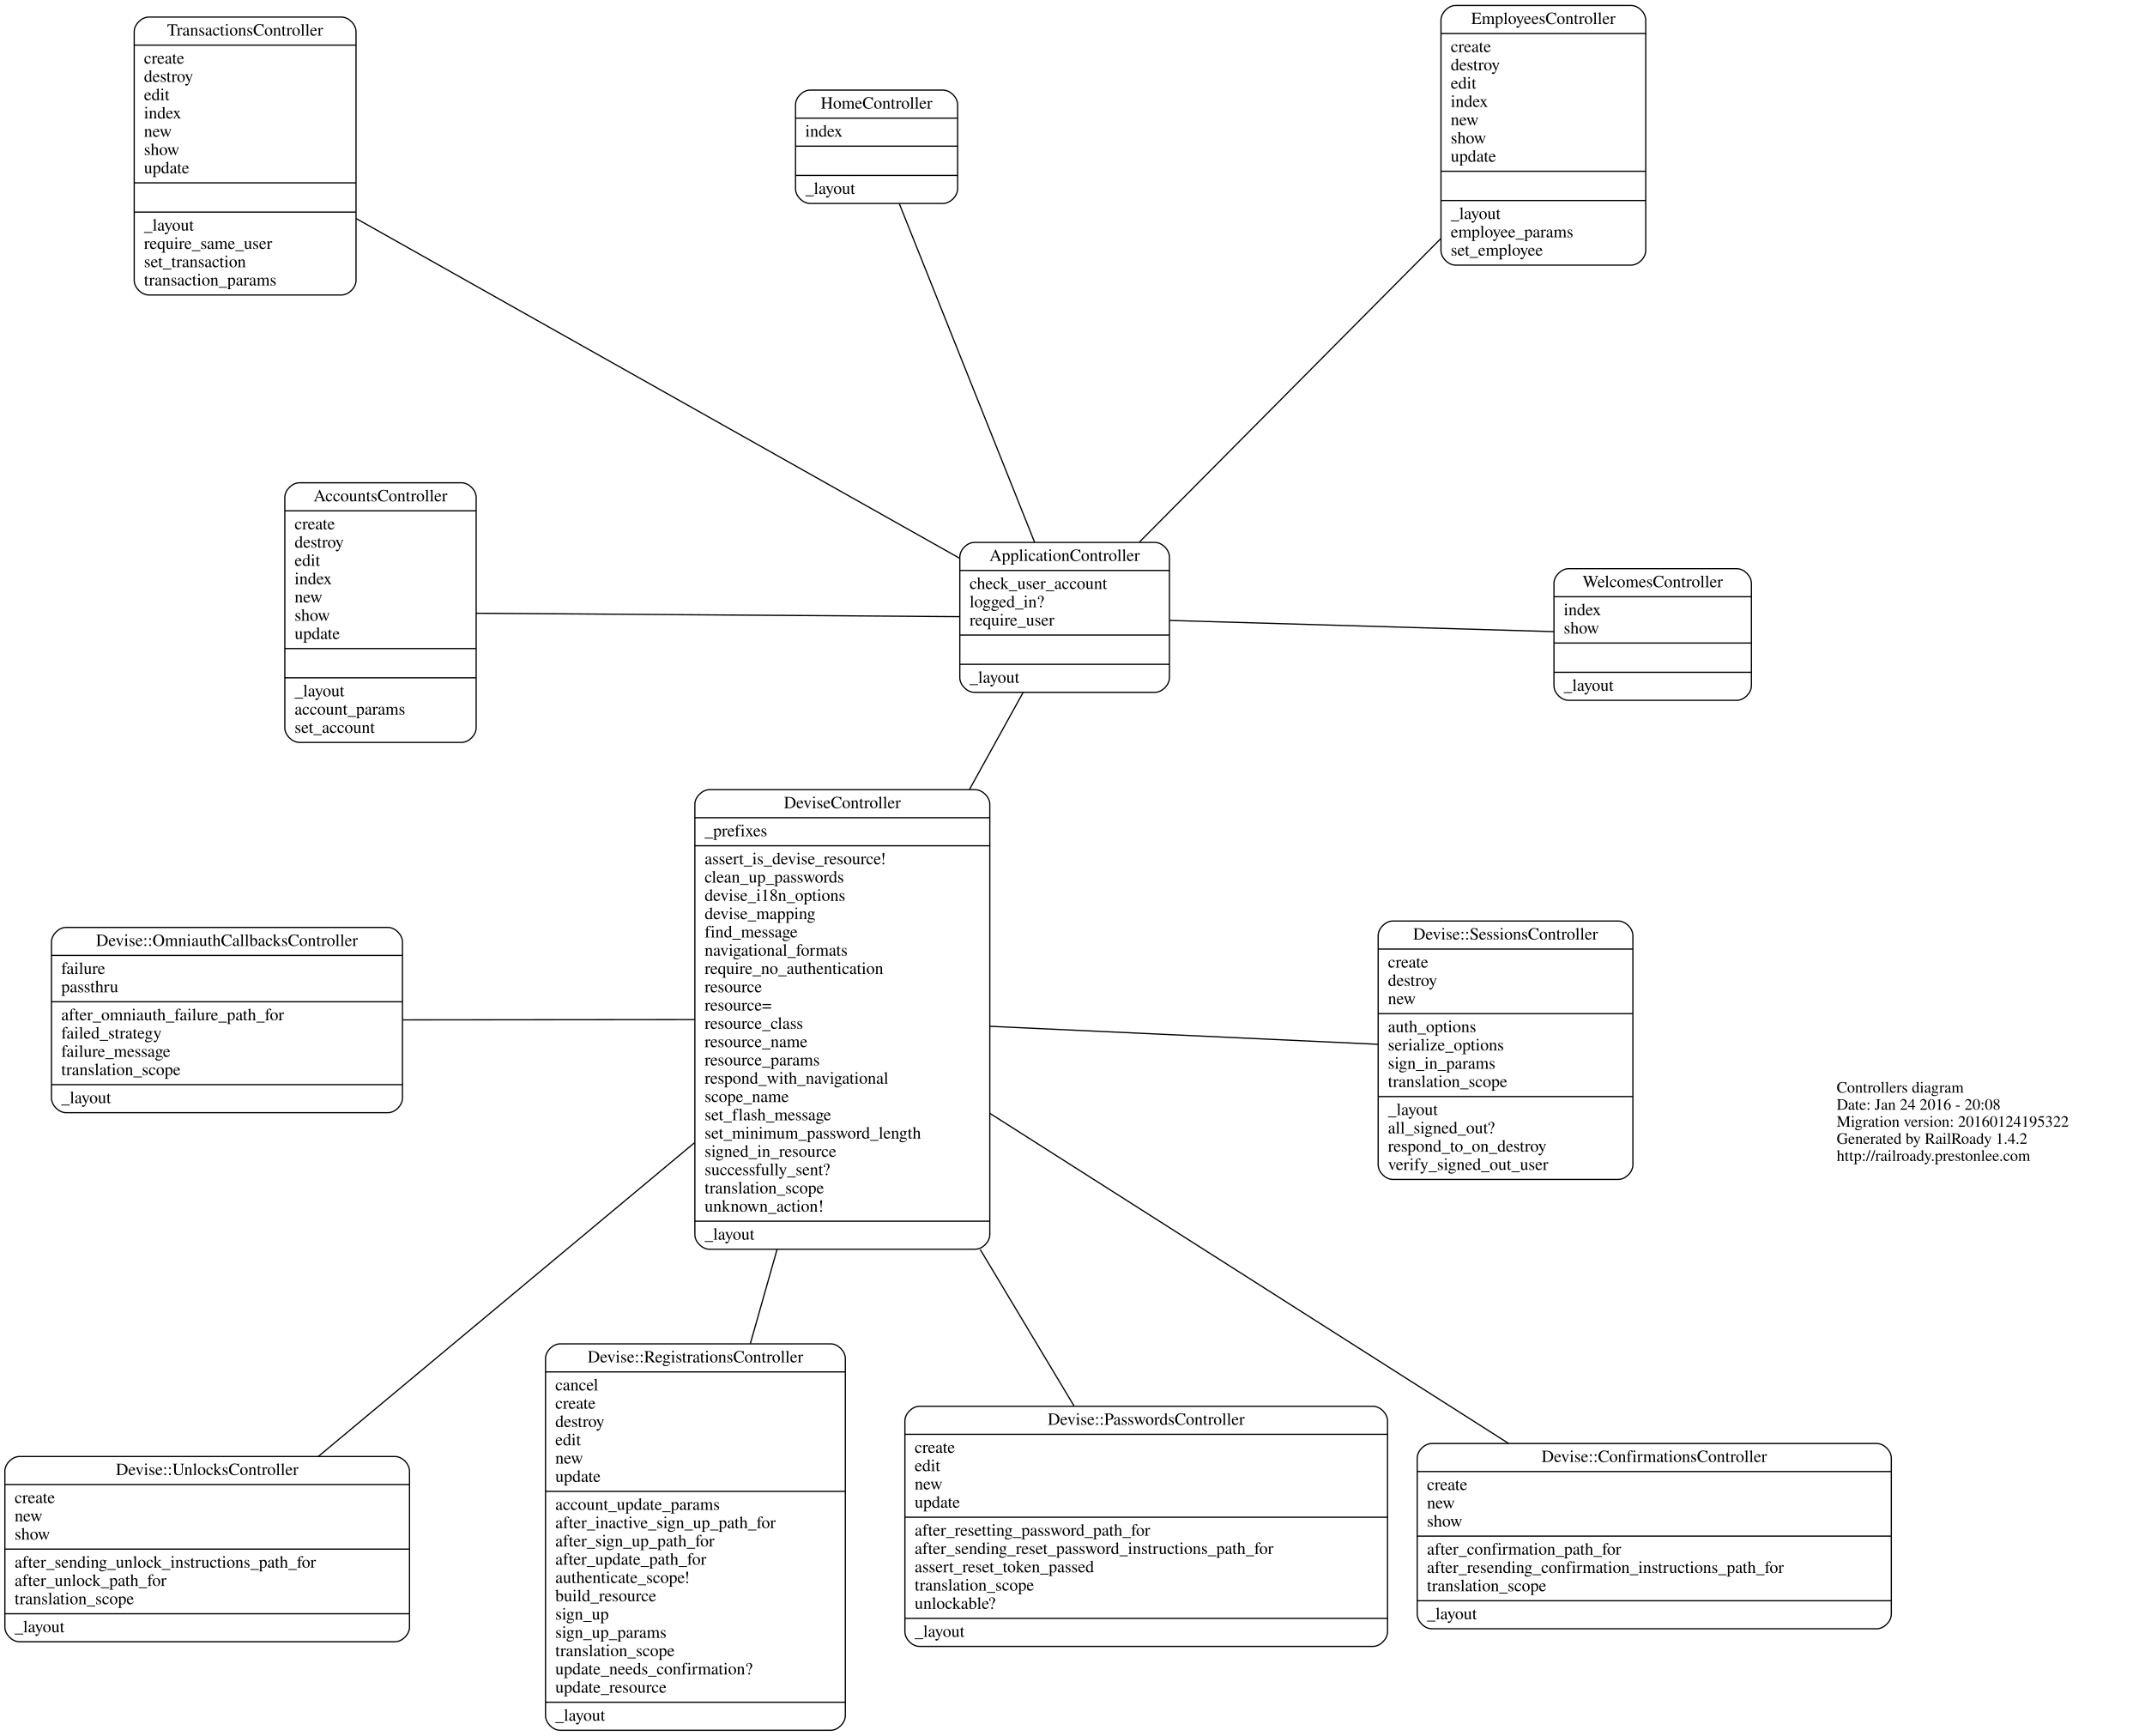
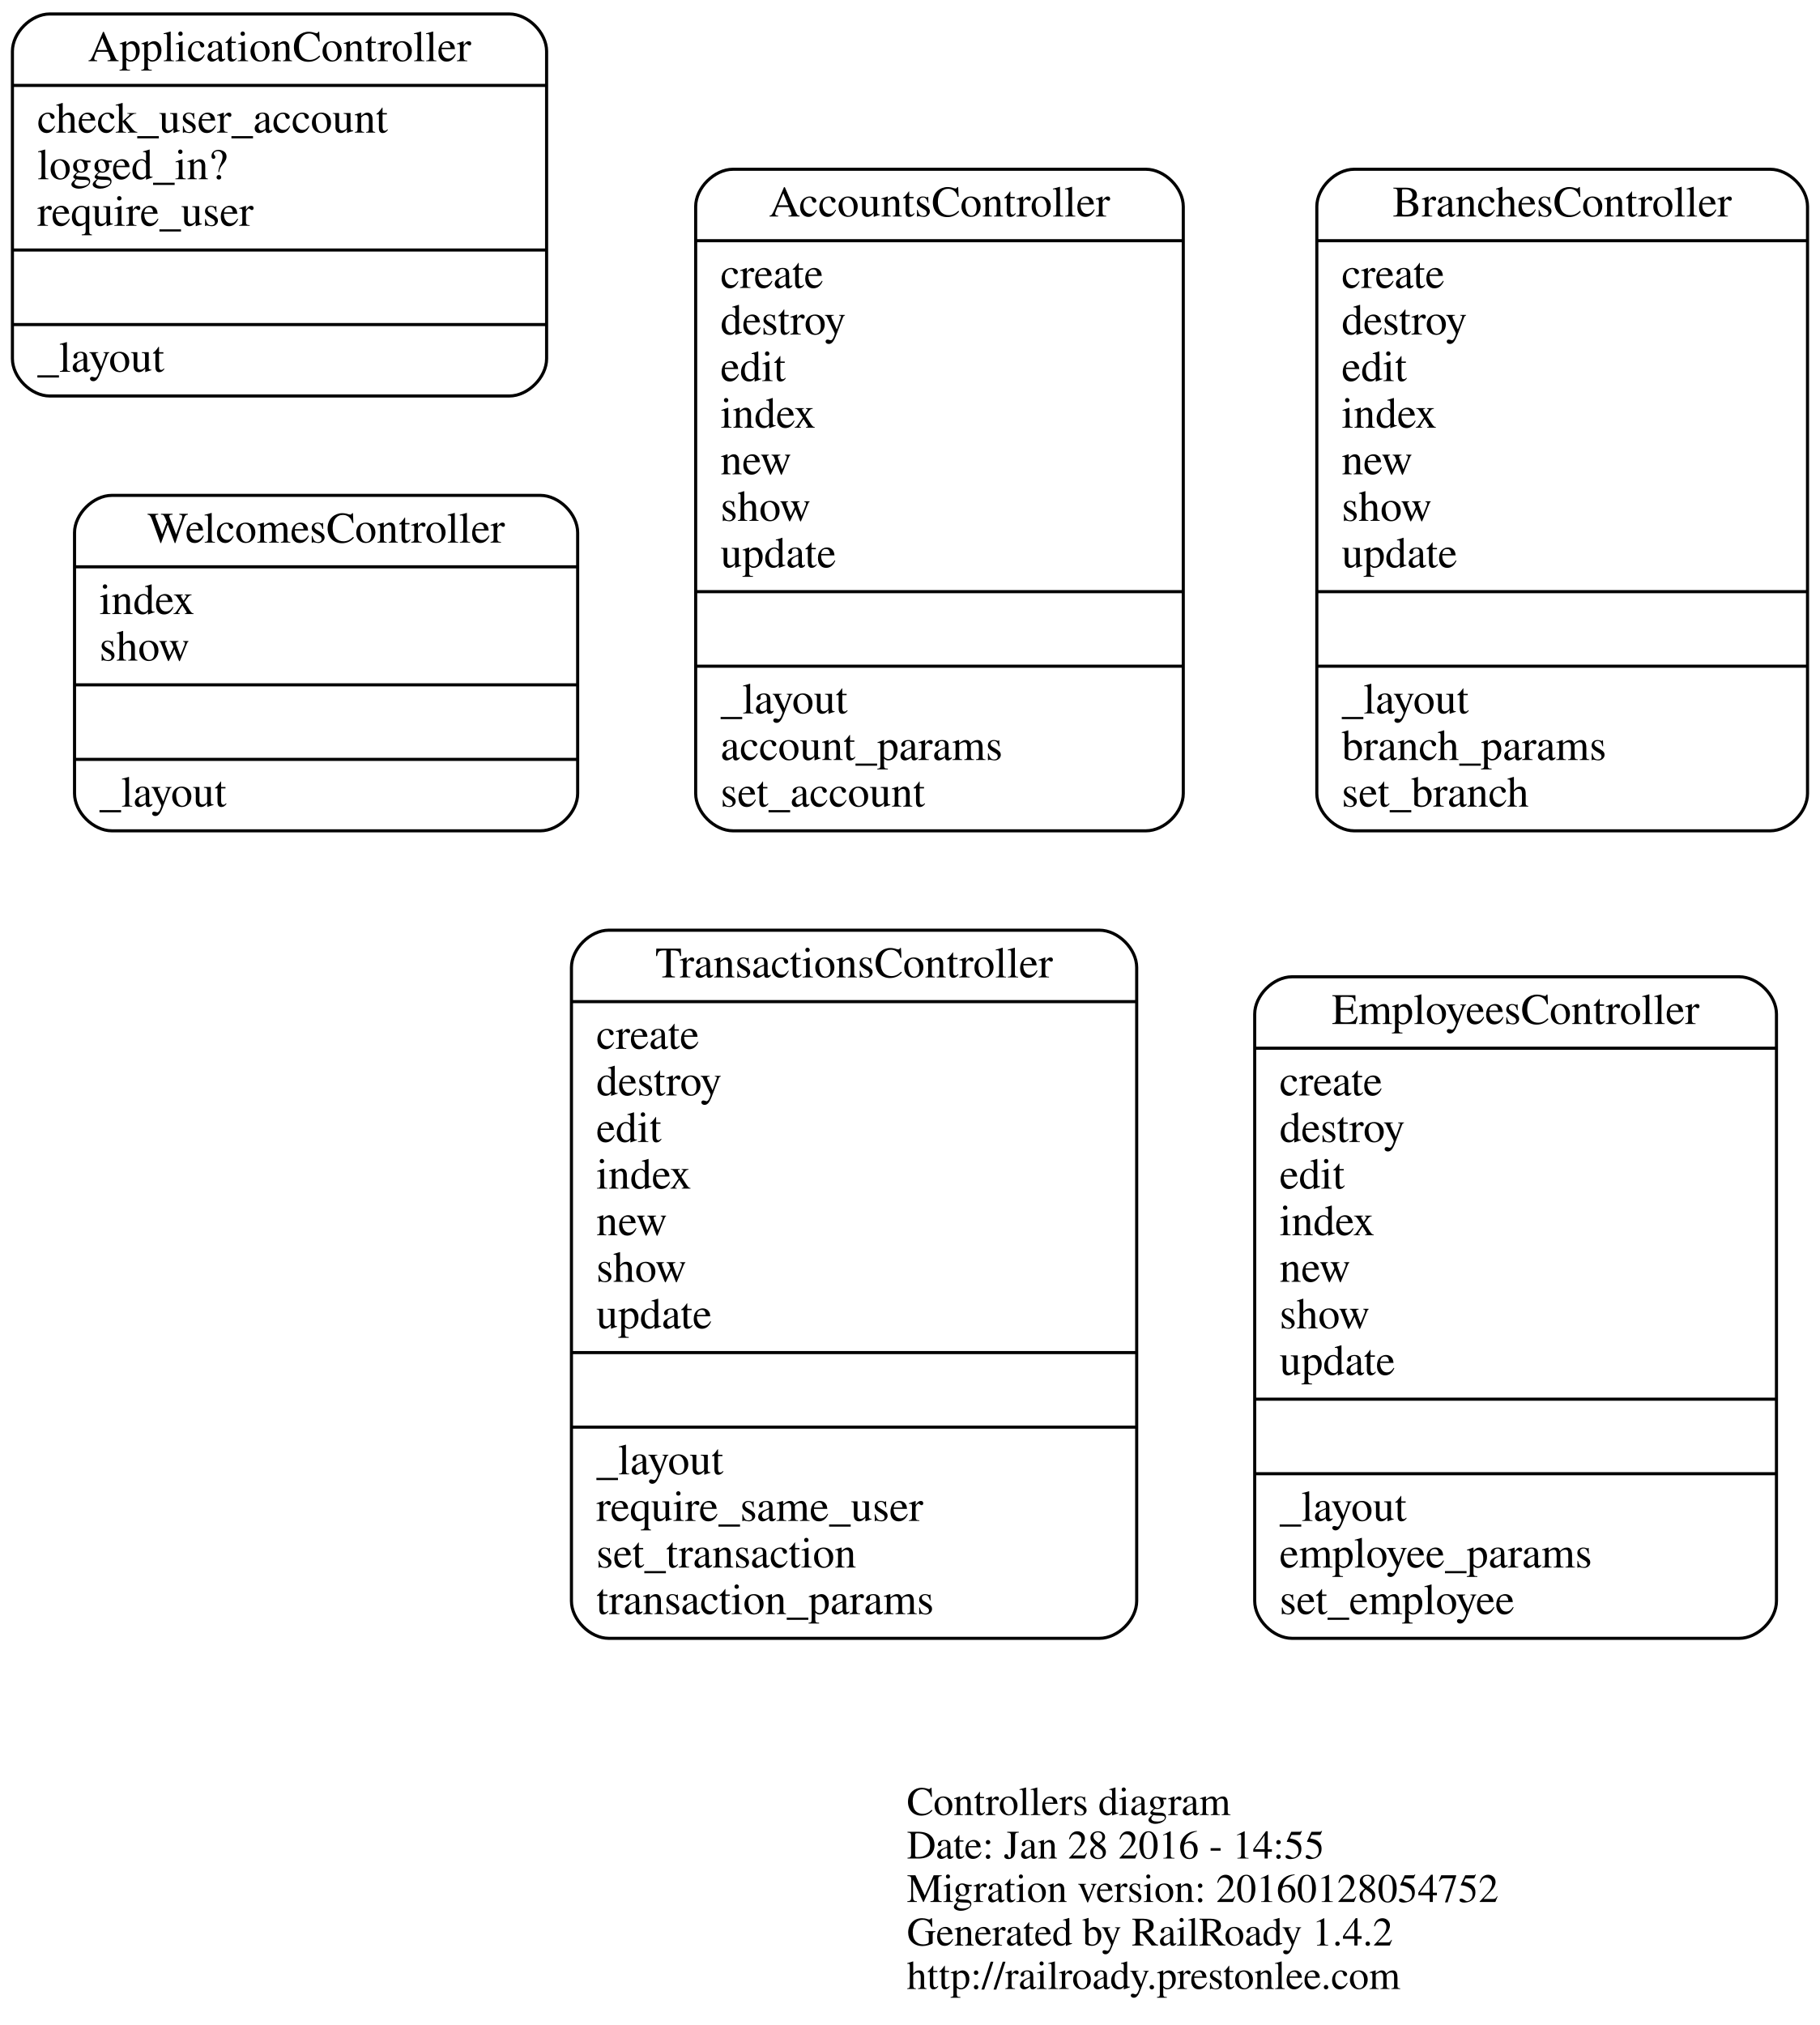
- <svg xmlns="http://www.w3.org/2000/svg" width="1760pt" height="1424pt" viewBox="0.00 0.00 1760.00 1423.99">
-   <g id="graph0" class="graph" transform="scale(1 1) rotate(0) translate(4 1419.99)">
-     <polygon fill="none" stroke="none" points="-4,4 -4,-1419.99 1756,-1419.99 1756,4 -4,4" />
+ <svg xmlns="http://www.w3.org/2000/svg" width="586pt" height="652pt" viewBox="0.00 0.00 586.00 652.00">
+   <g id="graph0" class="graph" transform="scale(1 1) rotate(0) translate(4 648)">
+     <polygon fill="none" stroke="none" points="-4,4 -4,-648 582,-648 582,4 -4,4" />
    <g id="node1" class="node">
-       <text text-anchor="start" x="1503" y="-523.6" font-family="Times,serif" font-size="13.00">Controllers diagram</text>
-       <text text-anchor="start" x="1503" y="-509.6" font-family="Times,serif" font-size="13.00">Date: Jan 24 2016 - 20:08</text>
-       <text text-anchor="start" x="1503" y="-495.6" font-family="Times,serif" font-size="13.00">Migration version: 20160124195322</text>
-       <text text-anchor="start" x="1503" y="-481.6" font-family="Times,serif" font-size="13.00">Generated by RailRoady 1.4.2</text>
-       <text text-anchor="start" x="1503" y="-467.6" font-family="Times,serif" font-size="13.00">http://railroady.prestonlee.com</text>
+       <text text-anchor="start" x="288" y="-63.6" font-family="Times,serif" font-size="13.00">Controllers diagram</text>
+       <text text-anchor="start" x="288" y="-49.6" font-family="Times,serif" font-size="13.00">Date: Jan 28 2016 - 14:55</text>
+       <text text-anchor="start" x="288" y="-35.6" font-family="Times,serif" font-size="13.00">Migration version: 20160128054752</text>
+       <text text-anchor="start" x="288" y="-21.6" font-family="Times,serif" font-size="13.00">Generated by RailRoady 1.4.2</text>
+       <text text-anchor="start" x="288" y="-7.6" font-family="Times,serif" font-size="13.00">http://railroady.prestonlee.com</text>
    </g>
    <g id="node2" class="node">
-       <path fill="none" stroke="black" d="M795.533,-852.008C795.533,-852.008 943.533,-852.008 943.533,-852.008 949.533,-852.008 955.533,-858.008 955.533,-864.008 955.533,-864.008 955.533,-963.008 955.533,-963.008 955.533,-969.008 949.533,-975.008 943.533,-975.008 943.533,-975.008 795.533,-975.008 795.533,-975.008 789.533,-975.008 783.533,-969.008 783.533,-963.008 783.533,-963.008 783.533,-864.008 783.533,-864.008 783.533,-858.008 789.533,-852.008 795.533,-852.008" />
-       <text text-anchor="middle" x="869.533" y="-959.808" font-family="Times,serif" font-size="14.00">ApplicationController</text>
-       <polyline fill="none" stroke="black" points="783.533,-952.008 955.533,-952.008 " />
-       <text text-anchor="start" x="791.533" y="-936.808" font-family="Times,serif" font-size="14.00">check_user_account</text>
-       <text text-anchor="start" x="791.533" y="-921.808" font-family="Times,serif" font-size="14.00">logged_in?</text>
-       <text text-anchor="start" x="791.533" y="-906.808" font-family="Times,serif" font-size="14.00">require_user</text>
-       <polyline fill="none" stroke="black" points="783.533,-899.008 955.533,-899.008 " />
-       <polyline fill="none" stroke="black" points="783.533,-875.008 955.533,-875.008 " />
-       <text text-anchor="start" x="791.533" y="-859.808" font-family="Times,serif" font-size="14.00">_layout</text>
+       <path fill="none" stroke="black" d="M12,-520.5C12,-520.5 160,-520.5 160,-520.5 166,-520.5 172,-526.5 172,-532.5 172,-532.5 172,-631.5 172,-631.5 172,-637.5 166,-643.5 160,-643.5 160,-643.5 12,-643.5 12,-643.5 6,-643.5 0,-637.5 0,-631.5 0,-631.5 0,-532.5 0,-532.5 0,-526.5 6,-520.5 12,-520.5" />
+       <text text-anchor="middle" x="86" y="-628.3" font-family="Times,serif" font-size="14.00">ApplicationController</text>
+       <polyline fill="none" stroke="black" points="0,-620.5 172,-620.5 " />
+       <text text-anchor="start" x="8" y="-605.3" font-family="Times,serif" font-size="14.00">check_user_account</text>
+       <text text-anchor="start" x="8" y="-590.3" font-family="Times,serif" font-size="14.00">logged_in?</text>
+       <text text-anchor="start" x="8" y="-575.3" font-family="Times,serif" font-size="14.00">require_user</text>
+       <polyline fill="none" stroke="black" points="0,-567.5 172,-567.5 " />
+       <polyline fill="none" stroke="black" points="0,-543.5 172,-543.5 " />
+       <text text-anchor="start" x="8" y="-528.3" font-family="Times,serif" font-size="14.00">_layout</text>
    </g>
    <g id="node3" class="node">
-       <path fill="none" stroke="black" d="M1283.05,-845.448C1283.05,-845.448 1421.05,-845.448 1421.05,-845.448 1427.05,-845.448 1433.05,-851.448 1433.05,-857.448 1433.05,-857.448 1433.05,-941.448 1433.05,-941.448 1433.05,-947.448 1427.05,-953.448 1421.05,-953.448 1421.05,-953.448 1283.05,-953.448 1283.05,-953.448 1277.05,-953.448 1271.05,-947.448 1271.05,-941.448 1271.05,-941.448 1271.05,-857.448 1271.05,-857.448 1271.05,-851.448 1277.05,-845.448 1283.05,-845.448" />
-       <text text-anchor="middle" x="1352.05" y="-938.248" font-family="Times,serif" font-size="14.00">WelcomesController</text>
-       <polyline fill="none" stroke="black" points="1271.05,-930.448 1433.05,-930.448 " />
-       <text text-anchor="start" x="1279.05" y="-915.248" font-family="Times,serif" font-size="14.00">index</text>
-       <text text-anchor="start" x="1279.05" y="-900.248" font-family="Times,serif" font-size="14.00">show</text>
-       <polyline fill="none" stroke="black" points="1271.05,-892.448 1433.05,-892.448 " />
-       <polyline fill="none" stroke="black" points="1271.05,-868.448 1433.05,-868.448 " />
-       <text text-anchor="start" x="1279.05" y="-853.248" font-family="Times,serif" font-size="14.00">_layout</text>
-     </g>
-     <g id="edge1" class="edge">
-       <path fill="none" stroke="black" d="M955.798,-910.995C1045.12,-908.392 1183.59,-904.357 1270.95,-901.812" />
+       <path fill="none" stroke="black" d="M432,-380.5C432,-380.5 566,-380.5 566,-380.5 572,-380.5 578,-386.5 578,-392.5 578,-392.5 578,-581.5 578,-581.5 578,-587.5 572,-593.5 566,-593.5 566,-593.5 432,-593.5 432,-593.5 426,-593.5 420,-587.5 420,-581.5 420,-581.5 420,-392.5 420,-392.5 420,-386.5 426,-380.5 432,-380.5" />
+       <text text-anchor="middle" x="499" y="-578.3" font-family="Times,serif" font-size="14.00">BranchesController</text>
+       <polyline fill="none" stroke="black" points="420,-570.5 578,-570.5 " />
+       <text text-anchor="start" x="428" y="-555.3" font-family="Times,serif" font-size="14.00">create</text>
+       <text text-anchor="start" x="428" y="-540.3" font-family="Times,serif" font-size="14.00">destroy</text>
+       <text text-anchor="start" x="428" y="-525.3" font-family="Times,serif" font-size="14.00">edit</text>
+       <text text-anchor="start" x="428" y="-510.3" font-family="Times,serif" font-size="14.00">index</text>
+       <text text-anchor="start" x="428" y="-495.3" font-family="Times,serif" font-size="14.00">new</text>
+       <text text-anchor="start" x="428" y="-480.3" font-family="Times,serif" font-size="14.00">show</text>
+       <text text-anchor="start" x="428" y="-465.3" font-family="Times,serif" font-size="14.00">update</text>
+       <polyline fill="none" stroke="black" points="420,-457.5 578,-457.5 " />
+       <polyline fill="none" stroke="black" points="420,-433.5 578,-433.5 " />
+       <text text-anchor="start" x="428" y="-418.3" font-family="Times,serif" font-size="14.00">_layout</text>
+       <text text-anchor="start" x="428" y="-403.3" font-family="Times,serif" font-size="14.00">branch_params</text>
+       <text text-anchor="start" x="428" y="-388.3" font-family="Times,serif" font-size="14.00">set_branch</text>
    </g>
    <g id="node4" class="node">
-       <path fill="none" stroke="black" d="M241.696,-810.925C241.696,-810.925 374.696,-810.925 374.696,-810.925 380.696,-810.925 386.696,-816.925 386.696,-822.925 386.696,-822.925 386.696,-1011.92 386.696,-1011.92 386.696,-1017.92 380.696,-1023.92 374.696,-1023.92 374.696,-1023.92 241.696,-1023.92 241.696,-1023.92 235.696,-1023.92 229.696,-1017.92 229.696,-1011.92 229.696,-1011.92 229.696,-822.925 229.696,-822.925 229.696,-816.925 235.696,-810.925 241.696,-810.925" />
-       <text text-anchor="middle" x="308.196" y="-1008.72" font-family="Times,serif" font-size="14.00">AccountsController</text>
-       <polyline fill="none" stroke="black" points="229.696,-1000.92 386.696,-1000.92 " />
-       <text text-anchor="start" x="237.696" y="-985.725" font-family="Times,serif" font-size="14.00">create</text>
-       <text text-anchor="start" x="237.696" y="-970.725" font-family="Times,serif" font-size="14.00">destroy</text>
-       <text text-anchor="start" x="237.696" y="-955.725" font-family="Times,serif" font-size="14.00">edit</text>
-       <text text-anchor="start" x="237.696" y="-940.725" font-family="Times,serif" font-size="14.00">index</text>
-       <text text-anchor="start" x="237.696" y="-925.725" font-family="Times,serif" font-size="14.00">new</text>
-       <text text-anchor="start" x="237.696" y="-910.725" font-family="Times,serif" font-size="14.00">show</text>
-       <text text-anchor="start" x="237.696" y="-895.725" font-family="Times,serif" font-size="14.00">update</text>
-       <polyline fill="none" stroke="black" points="229.696,-887.925 386.696,-887.925 " />
-       <polyline fill="none" stroke="black" points="229.696,-863.925 386.696,-863.925 " />
-       <text text-anchor="start" x="237.696" y="-848.725" font-family="Times,serif" font-size="14.00">_layout</text>
-       <text text-anchor="start" x="237.696" y="-833.725" font-family="Times,serif" font-size="14.00">account_params</text>
-       <text text-anchor="start" x="237.696" y="-818.725" font-family="Times,serif" font-size="14.00">set_account</text>
-     </g>
-     <g id="edge2" class="edge">
-       <path fill="none" stroke="black" d="M783.36,-914.11C675.18,-914.864 491.158,-916.148 386.709,-916.877" />
+       <path fill="none" stroke="black" d="M32,-380.5C32,-380.5 170,-380.5 170,-380.5 176,-380.5 182,-386.5 182,-392.5 182,-392.5 182,-476.5 182,-476.5 182,-482.5 176,-488.5 170,-488.5 170,-488.5 32,-488.5 32,-488.5 26,-488.5 20,-482.5 20,-476.5 20,-476.5 20,-392.5 20,-392.5 20,-386.5 26,-380.5 32,-380.5" />
+       <text text-anchor="middle" x="101" y="-473.3" font-family="Times,serif" font-size="14.00">WelcomesController</text>
+       <polyline fill="none" stroke="black" points="20,-465.5 182,-465.5 " />
+       <text text-anchor="start" x="28" y="-450.3" font-family="Times,serif" font-size="14.00">index</text>
+       <text text-anchor="start" x="28" y="-435.3" font-family="Times,serif" font-size="14.00">show</text>
+       <polyline fill="none" stroke="black" points="20,-427.5 182,-427.5 " />
+       <polyline fill="none" stroke="black" points="20,-403.5 182,-403.5 " />
+       <text text-anchor="start" x="28" y="-388.3" font-family="Times,serif" font-size="14.00">_layout</text>
    </g>
    <g id="node5" class="node">
-       <path fill="none" stroke="black" d="M118.123,-1177.99C118.123,-1177.99 276.123,-1177.99 276.123,-1177.99 282.123,-1177.99 288.123,-1183.99 288.123,-1189.99 288.123,-1189.99 288.123,-1393.99 288.123,-1393.99 288.123,-1399.99 282.123,-1405.99 276.123,-1405.99 276.123,-1405.99 118.123,-1405.99 118.123,-1405.99 112.123,-1405.99 106.123,-1399.99 106.123,-1393.99 106.123,-1393.99 106.123,-1189.99 106.123,-1189.99 106.123,-1183.99 112.123,-1177.99 118.123,-1177.99" />
-       <text text-anchor="middle" x="197.123" y="-1390.79" font-family="Times,serif" font-size="14.00">TransactionsController</text>
-       <polyline fill="none" stroke="black" points="106.123,-1382.99 288.123,-1382.99 " />
-       <text text-anchor="start" x="114.123" y="-1367.79" font-family="Times,serif" font-size="14.00">create</text>
-       <text text-anchor="start" x="114.123" y="-1352.79" font-family="Times,serif" font-size="14.00">destroy</text>
-       <text text-anchor="start" x="114.123" y="-1337.79" font-family="Times,serif" font-size="14.00">edit</text>
-       <text text-anchor="start" x="114.123" y="-1322.79" font-family="Times,serif" font-size="14.00">index</text>
-       <text text-anchor="start" x="114.123" y="-1307.79" font-family="Times,serif" font-size="14.00">new</text>
-       <text text-anchor="start" x="114.123" y="-1292.79" font-family="Times,serif" font-size="14.00">show</text>
-       <text text-anchor="start" x="114.123" y="-1277.79" font-family="Times,serif" font-size="14.00">update</text>
-       <polyline fill="none" stroke="black" points="106.123,-1269.99 288.123,-1269.99 " />
-       <polyline fill="none" stroke="black" points="106.123,-1245.99 288.123,-1245.99 " />
-       <text text-anchor="start" x="114.123" y="-1230.79" font-family="Times,serif" font-size="14.00">_layout</text>
-       <text text-anchor="start" x="114.123" y="-1215.79" font-family="Times,serif" font-size="14.00">require_same_user</text>
-       <text text-anchor="start" x="114.123" y="-1200.79" font-family="Times,serif" font-size="14.00">set_transaction</text>
-       <text text-anchor="start" x="114.123" y="-1185.79" font-family="Times,serif" font-size="14.00">transaction_params</text>
-     </g>
-     <g id="edge3" class="edge">
-       <path fill="none" stroke="black" d="M783.346,-962.02C655.948,-1033.73 418.439,-1167.41 288.257,-1240.69" />
+       <path fill="none" stroke="black" d="M232,-380.5C232,-380.5 365,-380.5 365,-380.5 371,-380.5 377,-386.5 377,-392.5 377,-392.5 377,-581.5 377,-581.5 377,-587.5 371,-593.5 365,-593.5 365,-593.5 232,-593.5 232,-593.5 226,-593.5 220,-587.5 220,-581.5 220,-581.5 220,-392.5 220,-392.5 220,-386.5 226,-380.5 232,-380.5" />
+       <text text-anchor="middle" x="298.5" y="-578.3" font-family="Times,serif" font-size="14.00">AccountsController</text>
+       <polyline fill="none" stroke="black" points="220,-570.5 377,-570.5 " />
+       <text text-anchor="start" x="228" y="-555.3" font-family="Times,serif" font-size="14.00">create</text>
+       <text text-anchor="start" x="228" y="-540.3" font-family="Times,serif" font-size="14.00">destroy</text>
+       <text text-anchor="start" x="228" y="-525.3" font-family="Times,serif" font-size="14.00">edit</text>
+       <text text-anchor="start" x="228" y="-510.3" font-family="Times,serif" font-size="14.00">index</text>
+       <text text-anchor="start" x="228" y="-495.3" font-family="Times,serif" font-size="14.00">new</text>
+       <text text-anchor="start" x="228" y="-480.3" font-family="Times,serif" font-size="14.00">show</text>
+       <text text-anchor="start" x="228" y="-465.3" font-family="Times,serif" font-size="14.00">update</text>
+       <polyline fill="none" stroke="black" points="220,-457.5 377,-457.5 " />
+       <polyline fill="none" stroke="black" points="220,-433.5 377,-433.5 " />
+       <text text-anchor="start" x="228" y="-418.3" font-family="Times,serif" font-size="14.00">_layout</text>
+       <text text-anchor="start" x="228" y="-403.3" font-family="Times,serif" font-size="14.00">account_params</text>
+       <text text-anchor="start" x="228" y="-388.3" font-family="Times,serif" font-size="14.00">set_account</text>
    </g>
    <g id="node6" class="node">
-       <path fill="none" stroke="black" d="M1190.34,-1202.49C1190.34,-1202.49 1334.34,-1202.49 1334.34,-1202.49 1340.34,-1202.49 1346.34,-1208.49 1346.34,-1214.49 1346.34,-1214.49 1346.34,-1403.49 1346.34,-1403.49 1346.34,-1409.49 1340.34,-1415.49 1334.34,-1415.49 1334.34,-1415.49 1190.34,-1415.49 1190.34,-1415.49 1184.34,-1415.49 1178.34,-1409.49 1178.34,-1403.49 1178.34,-1403.49 1178.34,-1214.49 1178.34,-1214.49 1178.34,-1208.49 1184.34,-1202.49 1190.34,-1202.49" />
-       <text text-anchor="middle" x="1262.34" y="-1400.29" font-family="Times,serif" font-size="14.00">EmployeesController</text>
-       <polyline fill="none" stroke="black" points="1178.34,-1392.49 1346.34,-1392.49 " />
-       <text text-anchor="start" x="1186.34" y="-1377.29" font-family="Times,serif" font-size="14.00">create</text>
-       <text text-anchor="start" x="1186.34" y="-1362.29" font-family="Times,serif" font-size="14.00">destroy</text>
-       <text text-anchor="start" x="1186.34" y="-1347.29" font-family="Times,serif" font-size="14.00">edit</text>
-       <text text-anchor="start" x="1186.34" y="-1332.29" font-family="Times,serif" font-size="14.00">index</text>
-       <text text-anchor="start" x="1186.34" y="-1317.29" font-family="Times,serif" font-size="14.00">new</text>
-       <text text-anchor="start" x="1186.34" y="-1302.29" font-family="Times,serif" font-size="14.00">show</text>
-       <text text-anchor="start" x="1186.34" y="-1287.29" font-family="Times,serif" font-size="14.00">update</text>
-       <polyline fill="none" stroke="black" points="1178.34,-1279.49 1346.34,-1279.49 " />
-       <polyline fill="none" stroke="black" points="1178.34,-1255.49 1346.34,-1255.49 " />
-       <text text-anchor="start" x="1186.34" y="-1240.29" font-family="Times,serif" font-size="14.00">_layout</text>
-       <text text-anchor="start" x="1186.34" y="-1225.29" font-family="Times,serif" font-size="14.00">employee_params</text>
-       <text text-anchor="start" x="1186.34" y="-1210.29" font-family="Times,serif" font-size="14.00">set_employee</text>
-     </g>
-     <g id="edge4" class="edge">
-       <path fill="none" stroke="black" d="M930.908,-975.302C997.366,-1042.21 1103.8,-1149.38 1178.07,-1224.15" />
+       <path fill="none" stroke="black" d="M192,-120.5C192,-120.5 350,-120.5 350,-120.5 356,-120.5 362,-126.5 362,-132.5 362,-132.5 362,-336.5 362,-336.5 362,-342.5 356,-348.5 350,-348.5 350,-348.5 192,-348.5 192,-348.5 186,-348.5 180,-342.5 180,-336.5 180,-336.5 180,-132.5 180,-132.5 180,-126.5 186,-120.5 192,-120.5" />
+       <text text-anchor="middle" x="271" y="-333.3" font-family="Times,serif" font-size="14.00">TransactionsController</text>
+       <polyline fill="none" stroke="black" points="180,-325.5 362,-325.5 " />
+       <text text-anchor="start" x="188" y="-310.3" font-family="Times,serif" font-size="14.00">create</text>
+       <text text-anchor="start" x="188" y="-295.3" font-family="Times,serif" font-size="14.00">destroy</text>
+       <text text-anchor="start" x="188" y="-280.3" font-family="Times,serif" font-size="14.00">edit</text>
+       <text text-anchor="start" x="188" y="-265.3" font-family="Times,serif" font-size="14.00">index</text>
+       <text text-anchor="start" x="188" y="-250.3" font-family="Times,serif" font-size="14.00">new</text>
+       <text text-anchor="start" x="188" y="-235.3" font-family="Times,serif" font-size="14.00">show</text>
+       <text text-anchor="start" x="188" y="-220.3" font-family="Times,serif" font-size="14.00">update</text>
+       <polyline fill="none" stroke="black" points="180,-212.5 362,-212.5 " />
+       <polyline fill="none" stroke="black" points="180,-188.5 362,-188.5 " />
+       <text text-anchor="start" x="188" y="-173.3" font-family="Times,serif" font-size="14.00">_layout</text>
+       <text text-anchor="start" x="188" y="-158.3" font-family="Times,serif" font-size="14.00">require_same_user</text>
+       <text text-anchor="start" x="188" y="-143.3" font-family="Times,serif" font-size="14.00">set_transaction</text>
+       <text text-anchor="start" x="188" y="-128.3" font-family="Times,serif" font-size="14.00">transaction_params</text>
    </g>
    <g id="node7" class="node">
-       <path fill="none" stroke="black" d="M660.736,-1253.08C660.736,-1253.08 769.736,-1253.08 769.736,-1253.08 775.736,-1253.08 781.736,-1259.08 781.736,-1265.08 781.736,-1265.08 781.736,-1334.08 781.736,-1334.08 781.736,-1340.08 775.736,-1346.08 769.736,-1346.08 769.736,-1346.08 660.736,-1346.08 660.736,-1346.08 654.736,-1346.08 648.736,-1340.08 648.736,-1334.08 648.736,-1334.08 648.736,-1265.08 648.736,-1265.08 648.736,-1259.08 654.736,-1253.08 660.736,-1253.08" />
-       <text text-anchor="middle" x="715.236" y="-1330.88" font-family="Times,serif" font-size="14.00">HomeController</text>
-       <polyline fill="none" stroke="black" points="648.736,-1323.08 781.736,-1323.08 " />
-       <text text-anchor="start" x="656.736" y="-1307.88" font-family="Times,serif" font-size="14.00">index</text>
-       <polyline fill="none" stroke="black" points="648.736,-1300.08 781.736,-1300.08 " />
-       <polyline fill="none" stroke="black" points="648.736,-1276.08 781.736,-1276.08 " />
-       <text text-anchor="start" x="656.736" y="-1260.88" font-family="Times,serif" font-size="14.00">_layout</text>
-     </g>
-     <g id="edge5" class="edge">
-       <path fill="none" stroke="black" d="M844.913,-975.109C813.986,-1052.49 761.61,-1183.54 733.829,-1253.05" />
-     </g>
-     <g id="node14" class="node">
-       <path fill="none" stroke="black" d="M578.144,-395.141C578.144,-395.141 796.144,-395.141 796.144,-395.141 802.144,-395.141 808.144,-401.141 808.144,-407.141 808.144,-407.141 808.144,-760.141 808.144,-760.141 808.144,-766.141 802.144,-772.141 796.144,-772.141 796.144,-772.141 578.144,-772.141 578.144,-772.141 572.144,-772.141 566.144,-766.141 566.144,-760.141 566.144,-760.141 566.144,-407.141 566.144,-407.141 566.144,-401.141 572.144,-395.141 578.144,-395.141" />
-       <text text-anchor="middle" x="687.144" y="-756.941" font-family="Times,serif" font-size="14.00">DeviseController</text>
-       <polyline fill="none" stroke="black" points="566.144,-749.141 808.144,-749.141 " />
-       <text text-anchor="start" x="574.144" y="-733.941" font-family="Times,serif" font-size="14.00">_prefixes</text>
-       <polyline fill="none" stroke="black" points="566.144,-726.141 808.144,-726.141 " />
-       <text text-anchor="start" x="574.144" y="-710.941" font-family="Times,serif" font-size="14.00">assert_is_devise_resource!</text>
-       <text text-anchor="start" x="574.144" y="-695.941" font-family="Times,serif" font-size="14.00">clean_up_passwords</text>
-       <text text-anchor="start" x="574.144" y="-680.941" font-family="Times,serif" font-size="14.00">devise_i18n_options</text>
-       <text text-anchor="start" x="574.144" y="-665.941" font-family="Times,serif" font-size="14.00">devise_mapping</text>
-       <text text-anchor="start" x="574.144" y="-650.941" font-family="Times,serif" font-size="14.00">find_message</text>
-       <text text-anchor="start" x="574.144" y="-635.941" font-family="Times,serif" font-size="14.00">navigational_formats</text>
-       <text text-anchor="start" x="574.144" y="-620.941" font-family="Times,serif" font-size="14.00">require_no_authentication</text>
-       <text text-anchor="start" x="574.144" y="-605.941" font-family="Times,serif" font-size="14.00">resource</text>
-       <text text-anchor="start" x="574.144" y="-590.941" font-family="Times,serif" font-size="14.00">resource=</text>
-       <text text-anchor="start" x="574.144" y="-575.941" font-family="Times,serif" font-size="14.00">resource_class</text>
-       <text text-anchor="start" x="574.144" y="-560.941" font-family="Times,serif" font-size="14.00">resource_name</text>
-       <text text-anchor="start" x="574.144" y="-545.941" font-family="Times,serif" font-size="14.00">resource_params</text>
-       <text text-anchor="start" x="574.144" y="-530.941" font-family="Times,serif" font-size="14.00">respond_with_navigational</text>
-       <text text-anchor="start" x="574.144" y="-515.941" font-family="Times,serif" font-size="14.00">scope_name</text>
-       <text text-anchor="start" x="574.144" y="-500.941" font-family="Times,serif" font-size="14.00">set_flash_message</text>
-       <text text-anchor="start" x="574.144" y="-485.941" font-family="Times,serif" font-size="14.00">set_minimum_password_length</text>
-       <text text-anchor="start" x="574.144" y="-470.941" font-family="Times,serif" font-size="14.00">signed_in_resource</text>
-       <text text-anchor="start" x="574.144" y="-455.941" font-family="Times,serif" font-size="14.00">successfully_sent?</text>
-       <text text-anchor="start" x="574.144" y="-440.941" font-family="Times,serif" font-size="14.00">translation_scope</text>
-       <text text-anchor="start" x="574.144" y="-425.941" font-family="Times,serif" font-size="14.00">unknown_action!</text>
-       <polyline fill="none" stroke="black" points="566.144,-418.141 808.144,-418.141 " />
-       <text text-anchor="start" x="574.144" y="-402.941" font-family="Times,serif" font-size="14.00">_layout</text>
-     </g>
-     <g id="edge12" class="edge">
-       <path fill="none" stroke="black" d="M835.441,-851.85C822.656,-828.727 807.365,-801.072 791.532,-772.437" />
-     </g>
-     <g id="node8" class="node">
-       <path fill="none" stroke="black" d="M455.606,-0.5C455.606,-0.5 677.606,-0.5 677.606,-0.5 683.606,-0.5 689.606,-6.5 689.606,-12.5 689.606,-12.5 689.606,-305.5 689.606,-305.5 689.606,-311.5 683.606,-317.5 677.606,-317.5 677.606,-317.5 455.606,-317.5 455.606,-317.5 449.606,-317.5 443.606,-311.5 443.606,-305.5 443.606,-305.5 443.606,-12.5 443.606,-12.5 443.606,-6.5 449.606,-0.5 455.606,-0.5" />
-       <text text-anchor="middle" x="566.606" y="-302.3" font-family="Times,serif" font-size="14.00">Devise::RegistrationsController</text>
-       <polyline fill="none" stroke="black" points="443.606,-294.5 689.606,-294.5 " />
-       <text text-anchor="start" x="451.606" y="-279.3" font-family="Times,serif" font-size="14.00">cancel</text>
-       <text text-anchor="start" x="451.606" y="-264.3" font-family="Times,serif" font-size="14.00">create</text>
-       <text text-anchor="start" x="451.606" y="-249.3" font-family="Times,serif" font-size="14.00">destroy</text>
-       <text text-anchor="start" x="451.606" y="-234.3" font-family="Times,serif" font-size="14.00">edit</text>
-       <text text-anchor="start" x="451.606" y="-219.3" font-family="Times,serif" font-size="14.00">new</text>
-       <text text-anchor="start" x="451.606" y="-204.3" font-family="Times,serif" font-size="14.00">update</text>
-       <polyline fill="none" stroke="black" points="443.606,-196.5 689.606,-196.5 " />
-       <text text-anchor="start" x="451.606" y="-181.3" font-family="Times,serif" font-size="14.00">account_update_params</text>
-       <text text-anchor="start" x="451.606" y="-166.3" font-family="Times,serif" font-size="14.00">after_inactive_sign_up_path_for</text>
-       <text text-anchor="start" x="451.606" y="-151.3" font-family="Times,serif" font-size="14.00">after_sign_up_path_for</text>
-       <text text-anchor="start" x="451.606" y="-136.3" font-family="Times,serif" font-size="14.00">after_update_path_for</text>
-       <text text-anchor="start" x="451.606" y="-121.3" font-family="Times,serif" font-size="14.00">authenticate_scope!</text>
-       <text text-anchor="start" x="451.606" y="-106.3" font-family="Times,serif" font-size="14.00">build_resource</text>
-       <text text-anchor="start" x="451.606" y="-91.3" font-family="Times,serif" font-size="14.00">sign_up</text>
-       <text text-anchor="start" x="451.606" y="-76.3" font-family="Times,serif" font-size="14.00">sign_up_params</text>
-       <text text-anchor="start" x="451.606" y="-61.3" font-family="Times,serif" font-size="14.00">translation_scope</text>
-       <text text-anchor="start" x="451.606" y="-46.3" font-family="Times,serif" font-size="14.00">update_needs_confirmation?</text>
-       <text text-anchor="start" x="451.606" y="-31.3" font-family="Times,serif" font-size="14.00">update_resource</text>
-       <polyline fill="none" stroke="black" points="443.606,-23.5 689.606,-23.5 " />
-       <text text-anchor="start" x="451.606" y="-8.3" font-family="Times,serif" font-size="14.00">_layout</text>
-     </g>
-     <g id="node9" class="node">
-       <path fill="none" stroke="black" d="M1138.81,-452.405C1138.81,-452.405 1323.81,-452.405 1323.81,-452.405 1329.81,-452.405 1335.81,-458.405 1335.81,-464.405 1335.81,-464.405 1335.81,-652.405 1335.81,-652.405 1335.81,-658.405 1329.81,-664.405 1323.81,-664.405 1323.81,-664.405 1138.81,-664.405 1138.81,-664.405 1132.81,-664.405 1126.81,-658.405 1126.81,-652.405 1126.81,-652.405 1126.81,-464.405 1126.81,-464.405 1126.81,-458.405 1132.81,-452.405 1138.81,-452.405" />
-       <text text-anchor="middle" x="1231.31" y="-649.205" font-family="Times,serif" font-size="14.00">Devise::SessionsController</text>
-       <polyline fill="none" stroke="black" points="1126.81,-641.405 1335.81,-641.405 " />
-       <text text-anchor="start" x="1134.81" y="-626.205" font-family="Times,serif" font-size="14.00">create</text>
-       <text text-anchor="start" x="1134.81" y="-611.205" font-family="Times,serif" font-size="14.00">destroy</text>
-       <text text-anchor="start" x="1134.81" y="-596.205" font-family="Times,serif" font-size="14.00">new</text>
-       <polyline fill="none" stroke="black" points="1126.81,-588.405 1335.81,-588.405 " />
-       <text text-anchor="start" x="1134.81" y="-573.205" font-family="Times,serif" font-size="14.00">auth_options</text>
-       <text text-anchor="start" x="1134.81" y="-558.205" font-family="Times,serif" font-size="14.00">serialize_options</text>
-       <text text-anchor="start" x="1134.81" y="-543.205" font-family="Times,serif" font-size="14.00">sign_in_params</text>
-       <text text-anchor="start" x="1134.81" y="-528.205" font-family="Times,serif" font-size="14.00">translation_scope</text>
-       <polyline fill="none" stroke="black" points="1126.81,-520.405 1335.81,-520.405 " />
-       <text text-anchor="start" x="1134.81" y="-505.205" font-family="Times,serif" font-size="14.00">_layout</text>
-       <text text-anchor="start" x="1134.81" y="-490.205" font-family="Times,serif" font-size="14.00">all_signed_out?</text>
-       <text text-anchor="start" x="1134.81" y="-475.205" font-family="Times,serif" font-size="14.00">respond_to_on_destroy</text>
-       <text text-anchor="start" x="1134.81" y="-460.205" font-family="Times,serif" font-size="14.00">verify_signed_out_user</text>
-     </g>
-     <g id="node10" class="node">
-       <path fill="none" stroke="black" d="M12,-73.108C12,-73.108 320,-73.108 320,-73.108 326,-73.108 332,-79.108 332,-85.108 332,-85.108 332,-213.108 332,-213.108 332,-219.108 326,-225.108 320,-225.108 320,-225.108 12,-225.108 12,-225.108 6,-225.108 0,-219.108 0,-213.108 0,-213.108 0,-85.108 0,-85.108 0,-79.108 6,-73.108 12,-73.108" />
-       <text text-anchor="middle" x="166" y="-209.908" font-family="Times,serif" font-size="14.00">Devise::UnlocksController</text>
-       <polyline fill="none" stroke="black" points="0,-202.108 332,-202.108 " />
-       <text text-anchor="start" x="8" y="-186.908" font-family="Times,serif" font-size="14.00">create</text>
-       <text text-anchor="start" x="8" y="-171.908" font-family="Times,serif" font-size="14.00">new</text>
-       <text text-anchor="start" x="8" y="-156.908" font-family="Times,serif" font-size="14.00">show</text>
-       <polyline fill="none" stroke="black" points="0,-149.108 332,-149.108 " />
-       <text text-anchor="start" x="8" y="-133.908" font-family="Times,serif" font-size="14.00">after_sending_unlock_instructions_path_for</text>
-       <text text-anchor="start" x="8" y="-118.908" font-family="Times,serif" font-size="14.00">after_unlock_path_for</text>
-       <text text-anchor="start" x="8" y="-103.908" font-family="Times,serif" font-size="14.00">translation_scope</text>
-       <polyline fill="none" stroke="black" points="0,-96.108 332,-96.108 " />
-       <text text-anchor="start" x="8" y="-80.908" font-family="Times,serif" font-size="14.00">_layout</text>
-     </g>
-     <g id="node11" class="node">
-       <path fill="none" stroke="black" d="M1170.85,-83.775C1170.85,-83.775 1535.85,-83.775 1535.85,-83.775 1541.85,-83.775 1547.85,-89.775 1547.85,-95.775 1547.85,-95.775 1547.85,-223.775 1547.85,-223.775 1547.85,-229.775 1541.85,-235.775 1535.85,-235.775 1535.85,-235.775 1170.85,-235.775 1170.85,-235.775 1164.85,-235.775 1158.85,-229.775 1158.85,-223.775 1158.85,-223.775 1158.85,-95.775 1158.85,-95.775 1158.85,-89.775 1164.85,-83.775 1170.85,-83.775" />
-       <text text-anchor="middle" x="1353.35" y="-220.575" font-family="Times,serif" font-size="14.00">Devise::ConfirmationsController</text>
-       <polyline fill="none" stroke="black" points="1158.85,-212.775 1547.85,-212.775 " />
-       <text text-anchor="start" x="1166.85" y="-197.575" font-family="Times,serif" font-size="14.00">create</text>
-       <text text-anchor="start" x="1166.85" y="-182.575" font-family="Times,serif" font-size="14.00">new</text>
-       <text text-anchor="start" x="1166.85" y="-167.575" font-family="Times,serif" font-size="14.00">show</text>
-       <polyline fill="none" stroke="black" points="1158.85,-159.775 1547.85,-159.775 " />
-       <text text-anchor="start" x="1166.85" y="-144.575" font-family="Times,serif" font-size="14.00">after_confirmation_path_for</text>
-       <text text-anchor="start" x="1166.85" y="-129.575" font-family="Times,serif" font-size="14.00">after_resending_confirmation_instructions_path_for</text>
-       <text text-anchor="start" x="1166.85" y="-114.575" font-family="Times,serif" font-size="14.00">translation_scope</text>
-       <polyline fill="none" stroke="black" points="1158.85,-106.775 1547.85,-106.775 " />
-       <text text-anchor="start" x="1166.85" y="-91.575" font-family="Times,serif" font-size="14.00">_layout</text>
-     </g>
-     <g id="node12" class="node">
-       <path fill="none" stroke="black" d="M750.486,-69.299C750.486,-69.299 1122.49,-69.299 1122.49,-69.299 1128.49,-69.299 1134.49,-75.299 1134.49,-81.299 1134.49,-81.299 1134.49,-254.299 1134.49,-254.299 1134.49,-260.299 1128.49,-266.299 1122.49,-266.299 1122.49,-266.299 750.486,-266.299 750.486,-266.299 744.486,-266.299 738.486,-260.299 738.486,-254.299 738.486,-254.299 738.486,-81.299 738.486,-81.299 738.486,-75.299 744.486,-69.299 750.486,-69.299" />
-       <text text-anchor="middle" x="936.486" y="-251.099" font-family="Times,serif" font-size="14.00">Devise::PasswordsController</text>
-       <polyline fill="none" stroke="black" points="738.486,-243.299 1134.49,-243.299 " />
-       <text text-anchor="start" x="746.486" y="-228.099" font-family="Times,serif" font-size="14.00">create</text>
-       <text text-anchor="start" x="746.486" y="-213.099" font-family="Times,serif" font-size="14.00">edit</text>
-       <text text-anchor="start" x="746.486" y="-198.099" font-family="Times,serif" font-size="14.00">new</text>
-       <text text-anchor="start" x="746.486" y="-183.099" font-family="Times,serif" font-size="14.00">update</text>
-       <polyline fill="none" stroke="black" points="738.486,-175.299 1134.49,-175.299 " />
-       <text text-anchor="start" x="746.486" y="-160.099" font-family="Times,serif" font-size="14.00">after_resetting_password_path_for</text>
-       <text text-anchor="start" x="746.486" y="-145.099" font-family="Times,serif" font-size="14.00">after_sending_reset_password_instructions_path_for</text>
-       <text text-anchor="start" x="746.486" y="-130.099" font-family="Times,serif" font-size="14.00">assert_reset_token_passed</text>
-       <text text-anchor="start" x="746.486" y="-115.099" font-family="Times,serif" font-size="14.00">translation_scope</text>
-       <text text-anchor="start" x="746.486" y="-100.099" font-family="Times,serif" font-size="14.00">unlockable?</text>
-       <polyline fill="none" stroke="black" points="738.486,-92.299 1134.49,-92.299 " />
-       <text text-anchor="start" x="746.486" y="-77.099" font-family="Times,serif" font-size="14.00">_layout</text>
-     </g>
-     <g id="node13" class="node">
-       <path fill="none" stroke="black" d="M50.237,-507.161C50.237,-507.161 314.237,-507.161 314.237,-507.161 320.237,-507.161 326.237,-513.161 326.237,-519.161 326.237,-519.161 326.237,-647.161 326.237,-647.161 326.237,-653.161 320.237,-659.161 314.237,-659.161 314.237,-659.161 50.237,-659.161 50.237,-659.161 44.237,-659.161 38.237,-653.161 38.237,-647.161 38.237,-647.161 38.237,-519.161 38.237,-519.161 38.237,-513.161 44.237,-507.161 50.237,-507.161" />
-       <text text-anchor="middle" x="182.237" y="-643.961" font-family="Times,serif" font-size="14.00">Devise::OmniauthCallbacksController</text>
-       <polyline fill="none" stroke="black" points="38.237,-636.161 326.237,-636.161 " />
-       <text text-anchor="start" x="46.237" y="-620.961" font-family="Times,serif" font-size="14.00">failure</text>
-       <text text-anchor="start" x="46.237" y="-605.961" font-family="Times,serif" font-size="14.00">passthru</text>
-       <polyline fill="none" stroke="black" points="38.237,-598.161 326.237,-598.161 " />
-       <text text-anchor="start" x="46.237" y="-582.961" font-family="Times,serif" font-size="14.00">after_omniauth_failure_path_for</text>
-       <text text-anchor="start" x="46.237" y="-567.961" font-family="Times,serif" font-size="14.00">failed_strategy</text>
-       <text text-anchor="start" x="46.237" y="-552.961" font-family="Times,serif" font-size="14.00">failure_message</text>
-       <text text-anchor="start" x="46.237" y="-537.961" font-family="Times,serif" font-size="14.00">translation_scope</text>
-       <polyline fill="none" stroke="black" points="38.237,-530.161 326.237,-530.161 " />
-       <text text-anchor="start" x="46.237" y="-514.961" font-family="Times,serif" font-size="14.00">_layout</text>
-     </g>
-     <g id="edge6" class="edge">
-       <path fill="none" stroke="black" d="M633.572,-394.914C626.247,-369.109 618.789,-342.833 611.636,-317.636" />
-     </g>
-     <g id="edge7" class="edge">
-       <path fill="none" stroke="black" d="M808.251,-578.024C903.771,-573.595 1035.62,-567.48 1126.61,-563.26" />
-     </g>
-     <g id="edge8" class="edge">
-       <path fill="none" stroke="black" d="M565.945,-482.584C471.667,-403.974 342.896,-296.605 257.22,-225.167" />
-     </g>
-     <g id="edge9" class="edge">
-       <path fill="none" stroke="black" d="M808.174,-506.636C928.968,-429.783 1113.45,-312.405 1233.74,-235.872" />
-     </g>
-     <g id="edge10" class="edge">
-       <path fill="none" stroke="black" d="M800.324,-394.884C826.911,-350.543 854.201,-305.03 877.302,-266.503" />
-     </g>
-     <g id="edge11" class="edge">
-       <path fill="none" stroke="black" d="M565.885,-583.526C493.817,-583.457 401.997,-583.37 326.254,-583.298" />
+       <path fill="none" stroke="black" d="M412,-120.5C412,-120.5 556,-120.5 556,-120.5 562,-120.5 568,-126.5 568,-132.5 568,-132.5 568,-321.5 568,-321.5 568,-327.5 562,-333.5 556,-333.5 556,-333.5 412,-333.5 412,-333.5 406,-333.5 400,-327.5 400,-321.5 400,-321.5 400,-132.5 400,-132.5 400,-126.5 406,-120.5 412,-120.5" />
+       <text text-anchor="middle" x="484" y="-318.3" font-family="Times,serif" font-size="14.00">EmployeesController</text>
+       <polyline fill="none" stroke="black" points="400,-310.5 568,-310.5 " />
+       <text text-anchor="start" x="408" y="-295.3" font-family="Times,serif" font-size="14.00">create</text>
+       <text text-anchor="start" x="408" y="-280.3" font-family="Times,serif" font-size="14.00">destroy</text>
+       <text text-anchor="start" x="408" y="-265.3" font-family="Times,serif" font-size="14.00">edit</text>
+       <text text-anchor="start" x="408" y="-250.3" font-family="Times,serif" font-size="14.00">index</text>
+       <text text-anchor="start" x="408" y="-235.3" font-family="Times,serif" font-size="14.00">new</text>
+       <text text-anchor="start" x="408" y="-220.3" font-family="Times,serif" font-size="14.00">show</text>
+       <text text-anchor="start" x="408" y="-205.3" font-family="Times,serif" font-size="14.00">update</text>
+       <polyline fill="none" stroke="black" points="400,-197.5 568,-197.5 " />
+       <polyline fill="none" stroke="black" points="400,-173.5 568,-173.5 " />
+       <text text-anchor="start" x="408" y="-158.3" font-family="Times,serif" font-size="14.00">_layout</text>
+       <text text-anchor="start" x="408" y="-143.3" font-family="Times,serif" font-size="14.00">employee_params</text>
+       <text text-anchor="start" x="408" y="-128.3" font-family="Times,serif" font-size="14.00">set_employee</text>
    </g>
  </g>
</svg>
